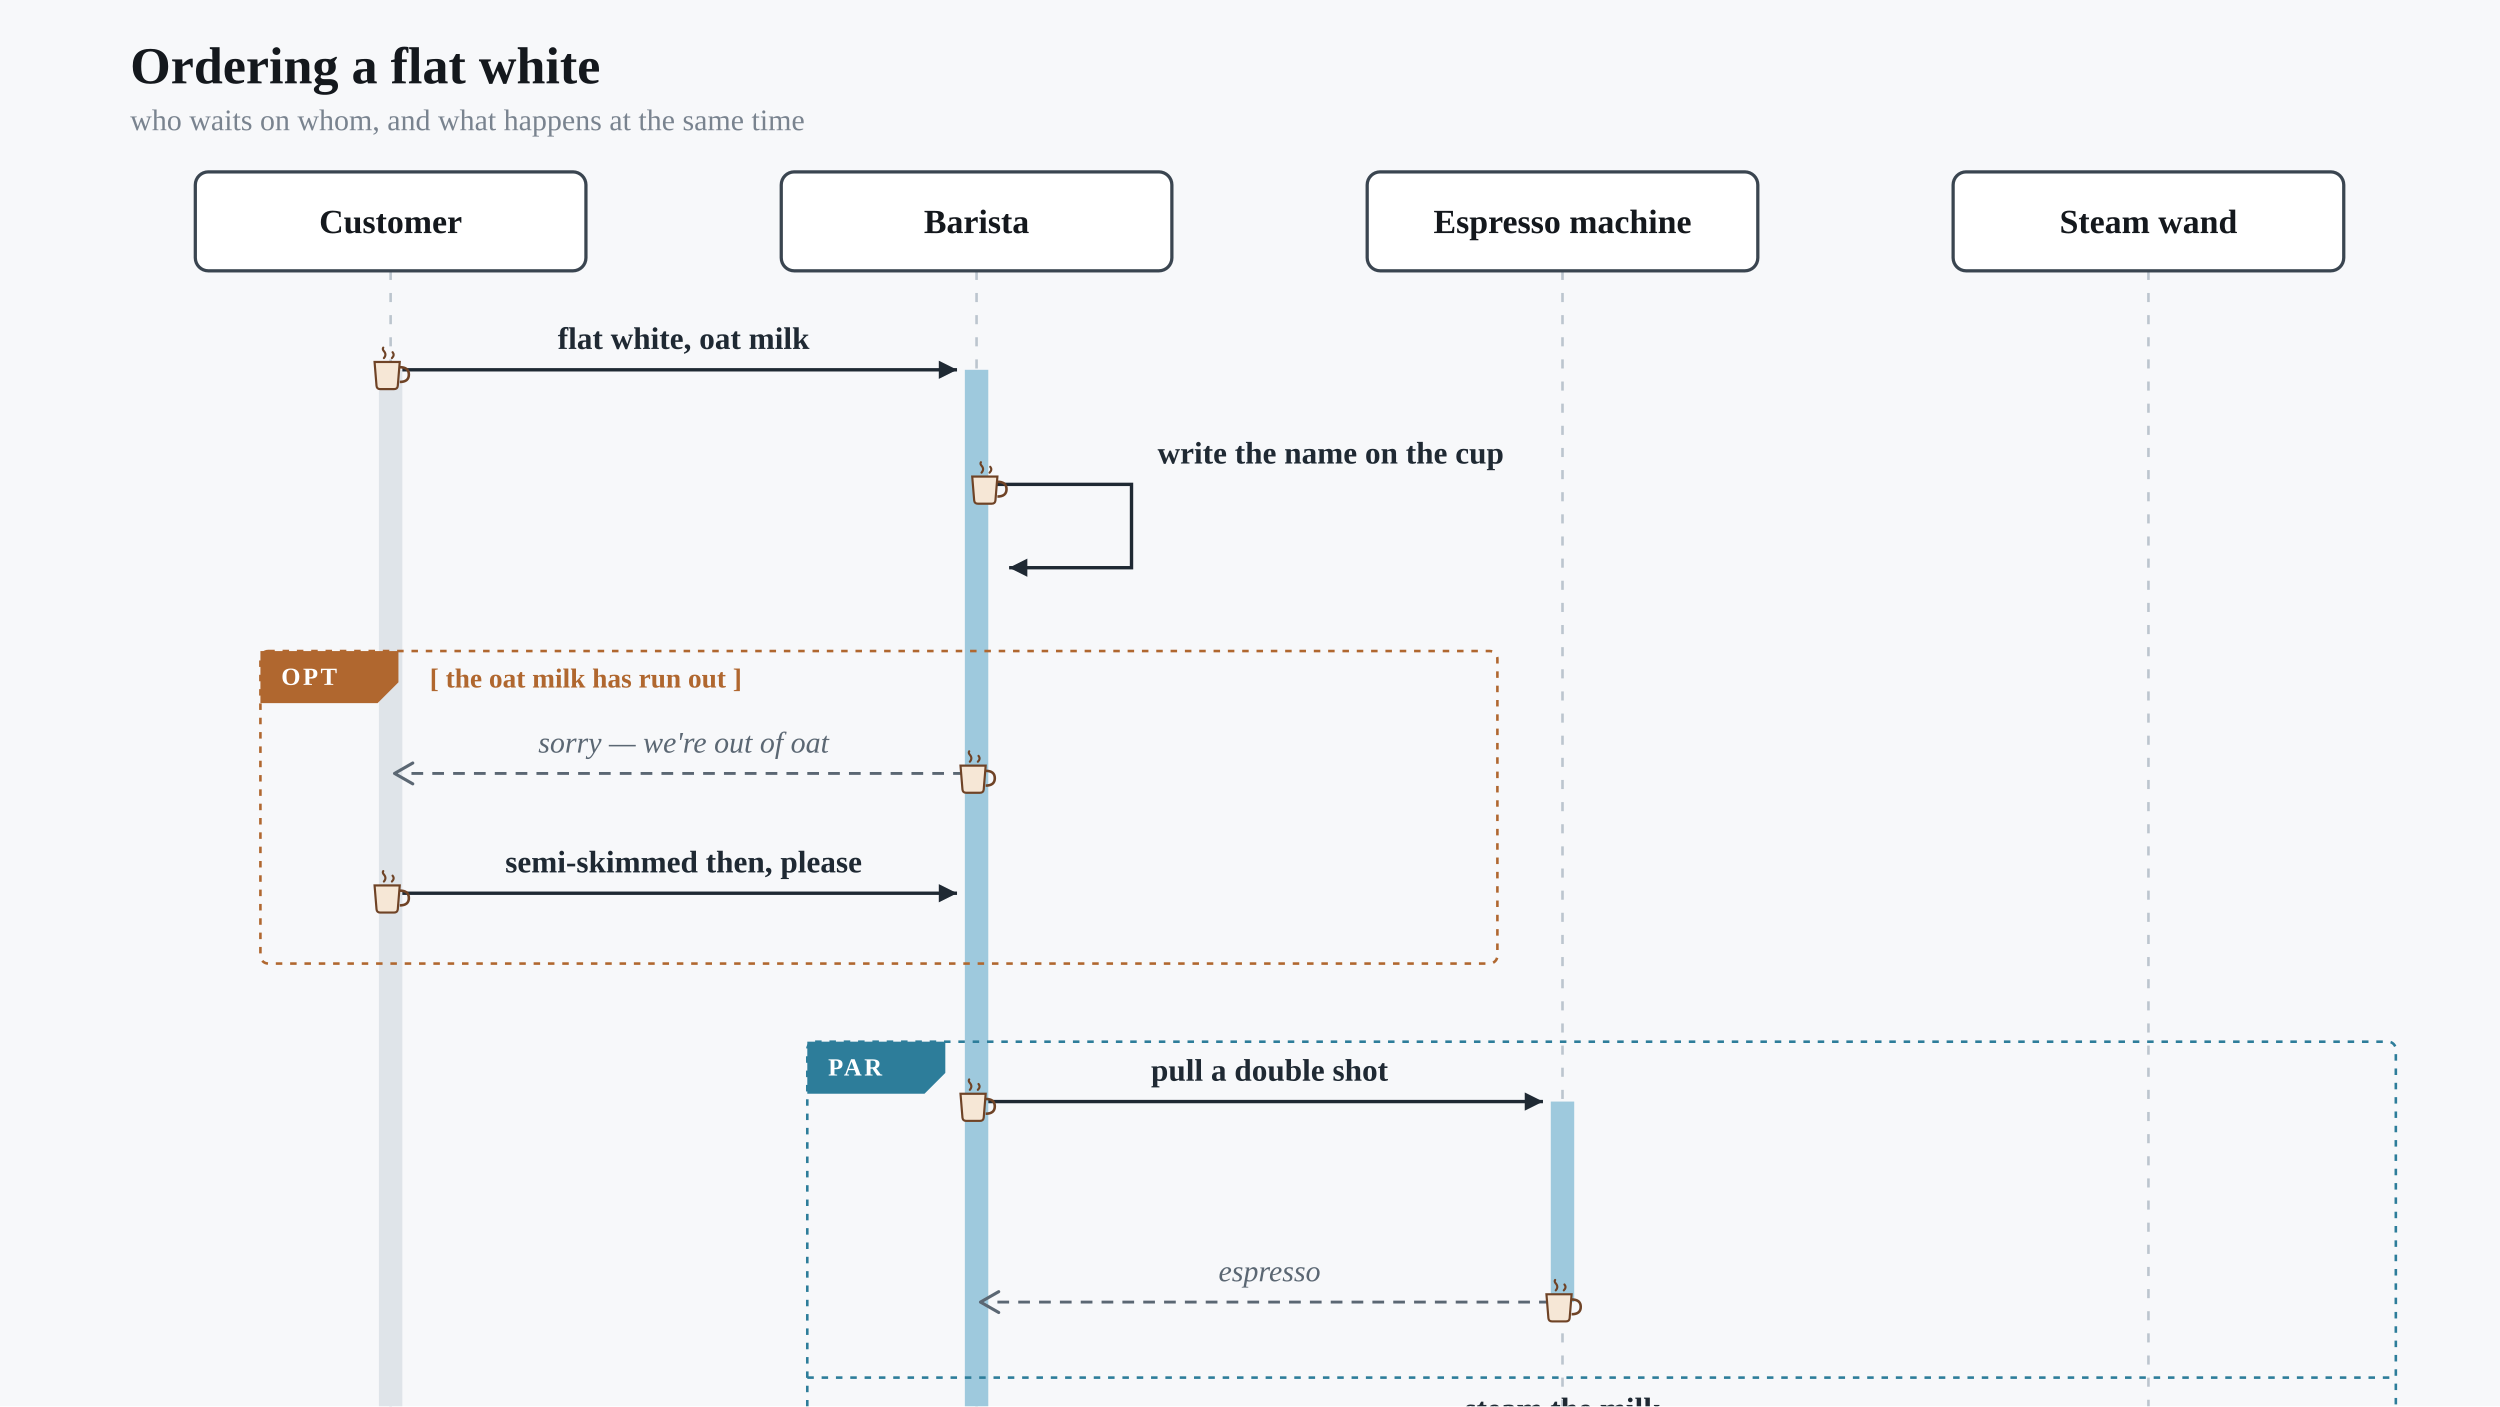
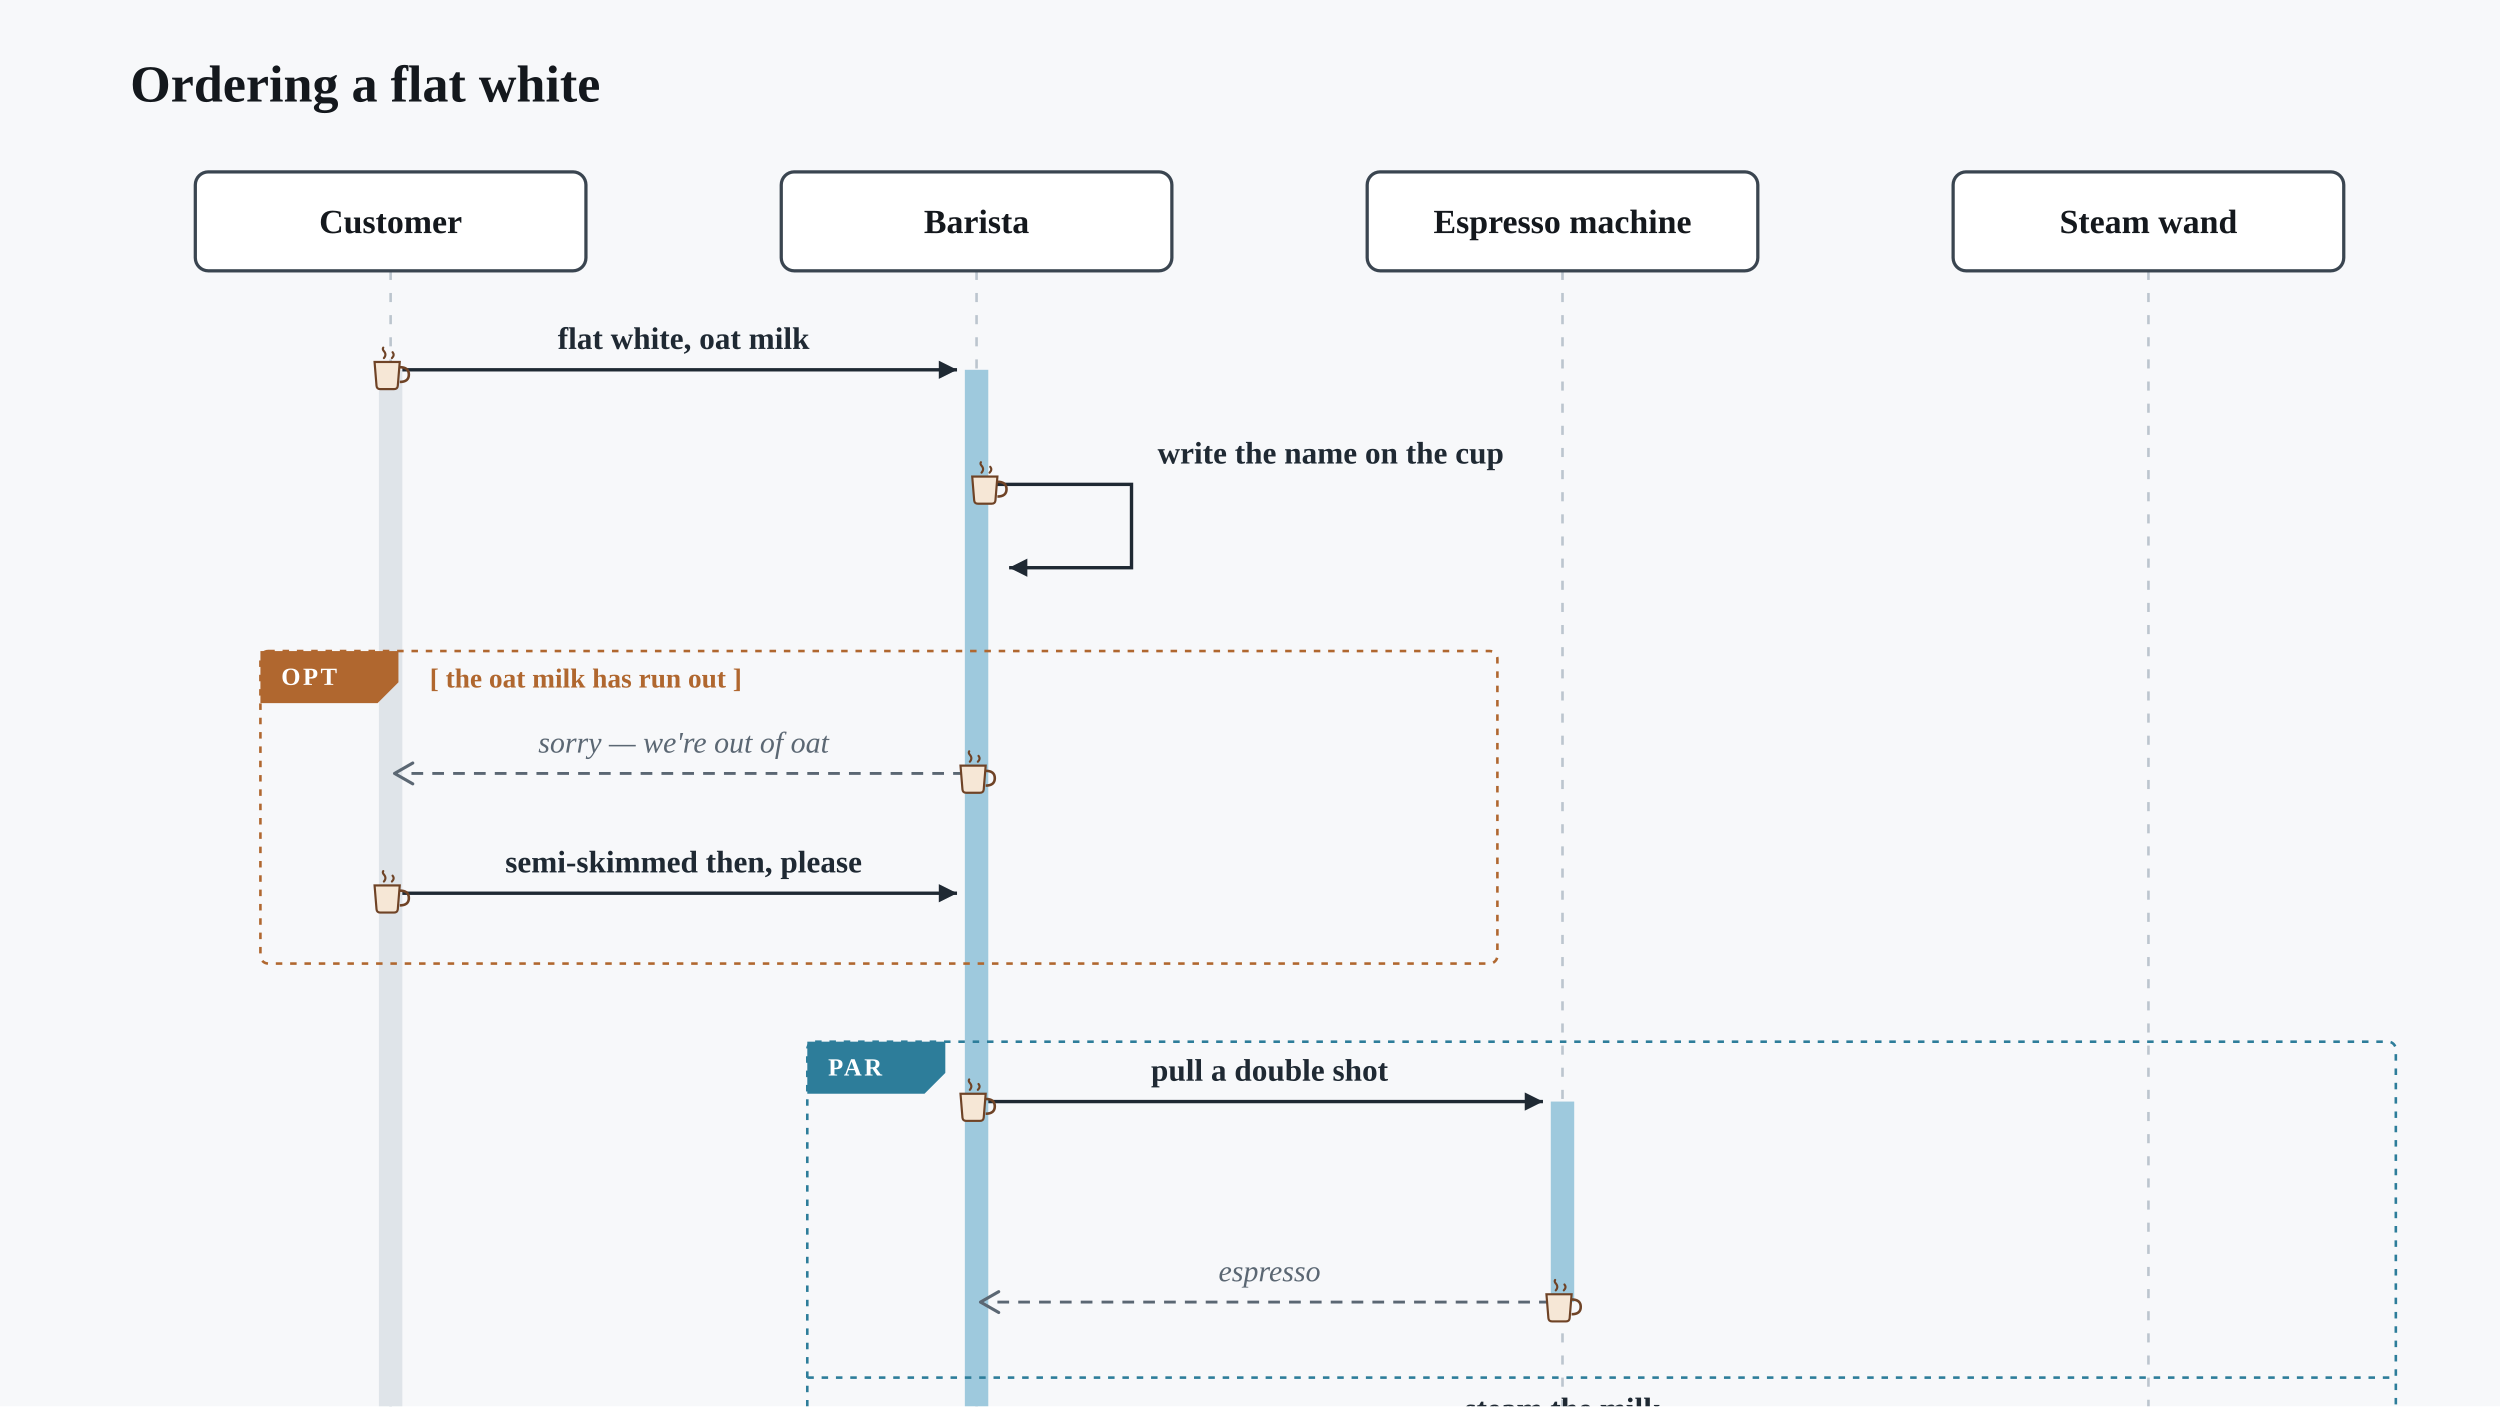
<svg xmlns="http://www.w3.org/2000/svg" id="sequence_coffee_order" width="1920" height="1080" viewBox="0 0 1920 1080">
  <defs>
    <clipPath id="sheet_clip">
      <rect x="0" y="208" width="1920" height="872" />
    </clipPath>
    <symbol id="mug" viewBox="0 0 24 24">
      <path d="M 4.6,8.4 L 16.2,8.4 L 15.3,19.4 Q 15.15,20.9 13.6,20.9 L 7.2,20.9 Q 5.65,20.9 5.5,19.4 Z" class="icon-fill icon-stroke" stroke-width="1" />
      <path d="M 16.2,10.8 Q 20.4,10.8 20.4,14.2 Q 20.4,17.6 16.2,17.6" fill="none" class="icon-stroke" stroke-width="1.2" />
      <path d="M 8.9,6.6 Q 10.3,5.0 8.9,3.4 Q 8.1,2.5 8.6,1.8" fill="none" class="icon-stroke" stroke-width="1" stroke-linecap="round" />
      <path d="M 12.6,6.6 Q 14.0,5.2 12.9,3.9" fill="none" class="icon-stroke" stroke-width="1" stroke-linecap="round" />
    </symbol>
    <style>
      .t        { font-family: var(--diagram-font-family, Arial, "Liberation Sans", Helvetica, sans-serif); }
      .title    { font-size: 40px; font-weight: 800; fill: var(--title-text-color, #14181d); }
-       .sub      { font-size: 23px; font-weight: 400; fill: var(--muted-text-color, #79838f); }
      .head     { font-size: 26px; font-weight: 700; fill: var(--title-text-color, #14181d); }
      .msg      { font-size: 24px; font-weight: 600; fill: var(--body-text-color, #1f2933); }
      .ret      { font-size: 23px; font-weight: 400; fill: var(--muted-text-color, #5b6773); font-style: italic; }
      .lifeline { stroke: var(--lifeline-stroke-color, #bcc5ce); stroke-width: 2; stroke-dasharray: 7 10; }
      .box      { fill: var(--head-fill-color, #ffffff); stroke: var(--head-stroke-color, #3a4550); stroke-width: 2.5; }
      .bar      { stroke: var(--bar-stroke-color, #9ec9dd); stroke-width: 18; }
      .bar-wait { stroke: var(--bar-wait-stroke-color, #dfe4e9); stroke-width: 18; }
      .bar-nest { stroke: var(--bar-nest-stroke-color, #6ba9c6); stroke-width: 18; }
      .call     { stroke: var(--call-stroke-color, #1f2933); stroke-width: 2.6; fill: none; }
      .call-head{ fill: var(--call-stroke-color, #1f2933); }
      .return   { stroke: var(--return-stroke-color, #5b6773); stroke-width: 2.2; fill: none; stroke-dasharray: 9 7; }
      .ret-head { stroke: var(--return-stroke-color, #5b6773); stroke-width: 2.4; fill: none;
                  stroke-linecap: round; stroke-linejoin: round; }
      .frag-box { fill: none; stroke-width: 2; stroke-dasharray: 5 6; }
      .frag-par { stroke: var(--par-color, #2d7d9a); }
      .frag-opt { stroke: var(--opt-color, #b0672f); }
      .tab-par  { fill: var(--par-color, #2d7d9a); }
      .tab-opt  { fill: var(--opt-color, #b0672f); }
      .tab-t    { font-size: 19px; font-weight: 800; fill: var(--tab-text-color, #ffffff); letter-spacing: 0.10em; }
      .guard    { font-size: 21px; font-weight: 700; fill: var(--opt-color, #b0672f); }
      .icon-fill   { fill: var(--icon-fill, #f6e7d6); }
      .icon-stroke { stroke: var(--icon-stroke, #6f4326); }
    </style>
  </defs>
  <rect class="scene-bg" width="1920" height="1080" fill="var(--scene-background-color, #f7f8fa)" />
-   <text id="title" class="t title" x="100" y="64">Ordering a flat white</text>
-   <text id="subtitle" class="t sub" x="100" y="100">who waits on whom, and what happens at the same time</text>
+   <text id="title" class="t title" x="100" y="78">Ordering a flat white</text>
  <line id="life_customer" class="lifeline" x1="300" y1="208" x2="300" y2="1080" />
  <line id="life_barista" class="lifeline" x1="750" y1="208" x2="750" y2="1080" />
  <line id="life_machine" class="lifeline" x1="1200" y1="208" x2="1200" y2="1080" />
  <line id="life_wand" class="lifeline" x1="1650" y1="208" x2="1650" y2="1080" />
  <g id="head_customer">
    <rect class="box" x="150" y="132" width="300" height="76" rx="10" />
    <text class="t head" x="300" y="179" text-anchor="middle">Customer</text>
  </g>
  <g id="head_barista">
    <rect class="box" x="600" y="132" width="300" height="76" rx="10" />
    <text class="t head" x="750" y="179" text-anchor="middle">Barista</text>
  </g>
  <g id="head_machine">
    <rect class="box" x="1050" y="132" width="300" height="76" rx="10" />
    <text class="t head" x="1200" y="179" text-anchor="middle">Espresso machine</text>
  </g>
  <g id="head_wand">
    <rect class="box" x="1500" y="132" width="300" height="76" rx="10" />
    <text class="t head" x="1650" y="179" text-anchor="middle">Steam wand</text>
  </g>
  <g id="sheet_viewport" clip-path="url(#sheet_clip)">
    <g id="sheet">
      <line id="bar_customer" class="bar-wait" x1="300" y1="284" x2="300" y2="1538" />
      <line id="bar_barista" class="bar" x1="750" y1="284" x2="750" y2="1538" />
      <line id="bar_machine" class="bar" x1="1200" y1="846" x2="1200" y2="1000" />
      <line id="bar_wand" class="bar" x1="1650" y1="1106" x2="1650" y2="1260" />
      <line id="bar_prepare" class="bar-nest" x1="759" y1="1380" x2="759" y2="1460" />
      <g id="frag_opt">
        <rect class="frag-box frag-opt" x="200" y="500" width="950" height="240" rx="6" />
        <path class="tab-opt" d="M 200 500 L 306 500 L 306 524 L 290 540 L 200 540 Z" />
        <text class="t tab-t" x="216" y="526">OPT</text>
        <text class="t guard" x="330" y="528">[ the oat milk has run out ]</text>
      </g>
      <g id="frag_par">
        <rect class="frag-box frag-par" x="620" y="800" width="1220" height="500" rx="6" />
        <path class="tab-par" d="M 620 800 L 726 800 L 726 824 L 710 840 L 620 840 Z" />
        <text class="t tab-t" x="636" y="826">PAR</text>
      </g>
      <line id="frag_par_divider" class="frag-box frag-par" x1="620" y1="1058" x2="1840" y2="1058" />
      <text id="lbl_order" class="t msg" x="525" y="268" text-anchor="middle">flat white, oat milk</text>
      <line id="msg_order" class="call" x1="309" y1="284" x2="735" y2="284" />
      <path id="head_order" class="call-head" d="M 735,284 L 721,277 L 721,291 Z" />
      <text id="lbl_semi" class="t msg" x="525" y="670" text-anchor="middle">semi-skimmed then, please</text>
      <line id="msg_semi" class="call" x1="309" y1="686" x2="735" y2="686" />
      <path id="head_semi" class="call-head" d="M 735,686 L 721,679 L 721,693 Z" />
      <text id="lbl_shot" class="t msg" x="975" y="830" text-anchor="middle">pull a double shot</text>
      <line id="msg_shot" class="call" x1="759" y1="846" x2="1185" y2="846" />
      <path id="head_shot" class="call-head" d="M 1185,846 L 1171,839 L 1171,853 Z" />
      <text id="lbl_steam" class="t msg" x="1200" y="1090" text-anchor="middle">steam the milk</text>
      <line id="msg_steam" class="call" x1="759" y1="1106" x2="1635" y2="1106" />
      <path id="head_steam" class="call-head" d="M 1635,1106 L 1621,1099 L 1621,1113 Z" />
      <text id="lbl_outofoat" class="t ret" x="525" y="578" text-anchor="middle">sorry — we're out of oat</text>
      <line id="ret_outofoat" class="return" x1="741" y1="594" x2="315" y2="594" />
      <path id="head_outofoat" class="ret-head" d="M 317,586 L 303,594 L 317,602" />
      <text id="lbl_espresso" class="t ret" x="975" y="984" text-anchor="middle">espresso</text>
      <line id="ret_espresso" class="return" x1="1191" y1="1000" x2="765" y2="1000" />
      <path id="head_espresso" class="ret-head" d="M 767,992 L 753,1000 L 767,1008" />
      <text id="lbl_milk" class="t ret" x="1200" y="1244" text-anchor="middle">steamed milk</text>
      <line id="ret_milk" class="return" x1="1641" y1="1260" x2="765" y2="1260" />
      <path id="head_milk" class="ret-head" d="M 767,1252 L 753,1260 L 767,1268" />
      <text id="lbl_handoff" class="t ret" x="525" y="1522" text-anchor="middle">one flat white</text>
      <line id="ret_handoff" class="return" x1="741" y1="1538" x2="315" y2="1538" />
      <path id="head_handoff" class="ret-head" d="M 317,1530 L 303,1538 L 317,1546" />
      <text id="lbl_name" class="t msg" x="889" y="356" text-anchor="start">write the name on the cup</text>
      <path id="msg_name" class="call" d="M 759 372 L 869 372 L 869 436 L 775 436" />
      <path id="head_name" class="call-head" d="M 775,436 L 789,429 L 789,443 Z" />
      <text id="lbl_prepare" class="t msg" x="898" y="1364" text-anchor="start">prepare — pour the milk through the shot</text>
      <path id="msg_prepare" class="call" d="M 768 1380 L 878 1380 L 878 1444 L 784 1444" />
      <path id="head_prepare" class="call-head" d="M 784,1444 L 798,1437 L 798,1451 Z" />
      <use id="rider_order" href="#mug" x="280" y="264" width="40" height="40" />
      <use id="rider_semi" href="#mug" x="280" y="666" width="40" height="40" />
      <use id="rider_shot" href="#mug" x="730" y="826" width="40" height="40" />
      <use id="rider_steam" href="#mug" x="730" y="1086" width="40" height="40" />
      <use id="rider_outofoat" href="#mug" x="730" y="574" width="40" height="40" />
      <use id="rider_espresso" href="#mug" x="1180" y="980" width="40" height="40" />
      <use id="rider_milk" href="#mug" x="1630" y="1240" width="40" height="40" />
      <use id="rider_handoff" href="#mug" x="730" y="1518" width="40" height="40" />
      <use id="rider_name" href="#mug" x="739" y="352" width="40" height="40" />
      <use id="rider_prepare" href="#mug" x="748" y="1360" width="40" height="40" />
    </g>
  </g>
</svg>
